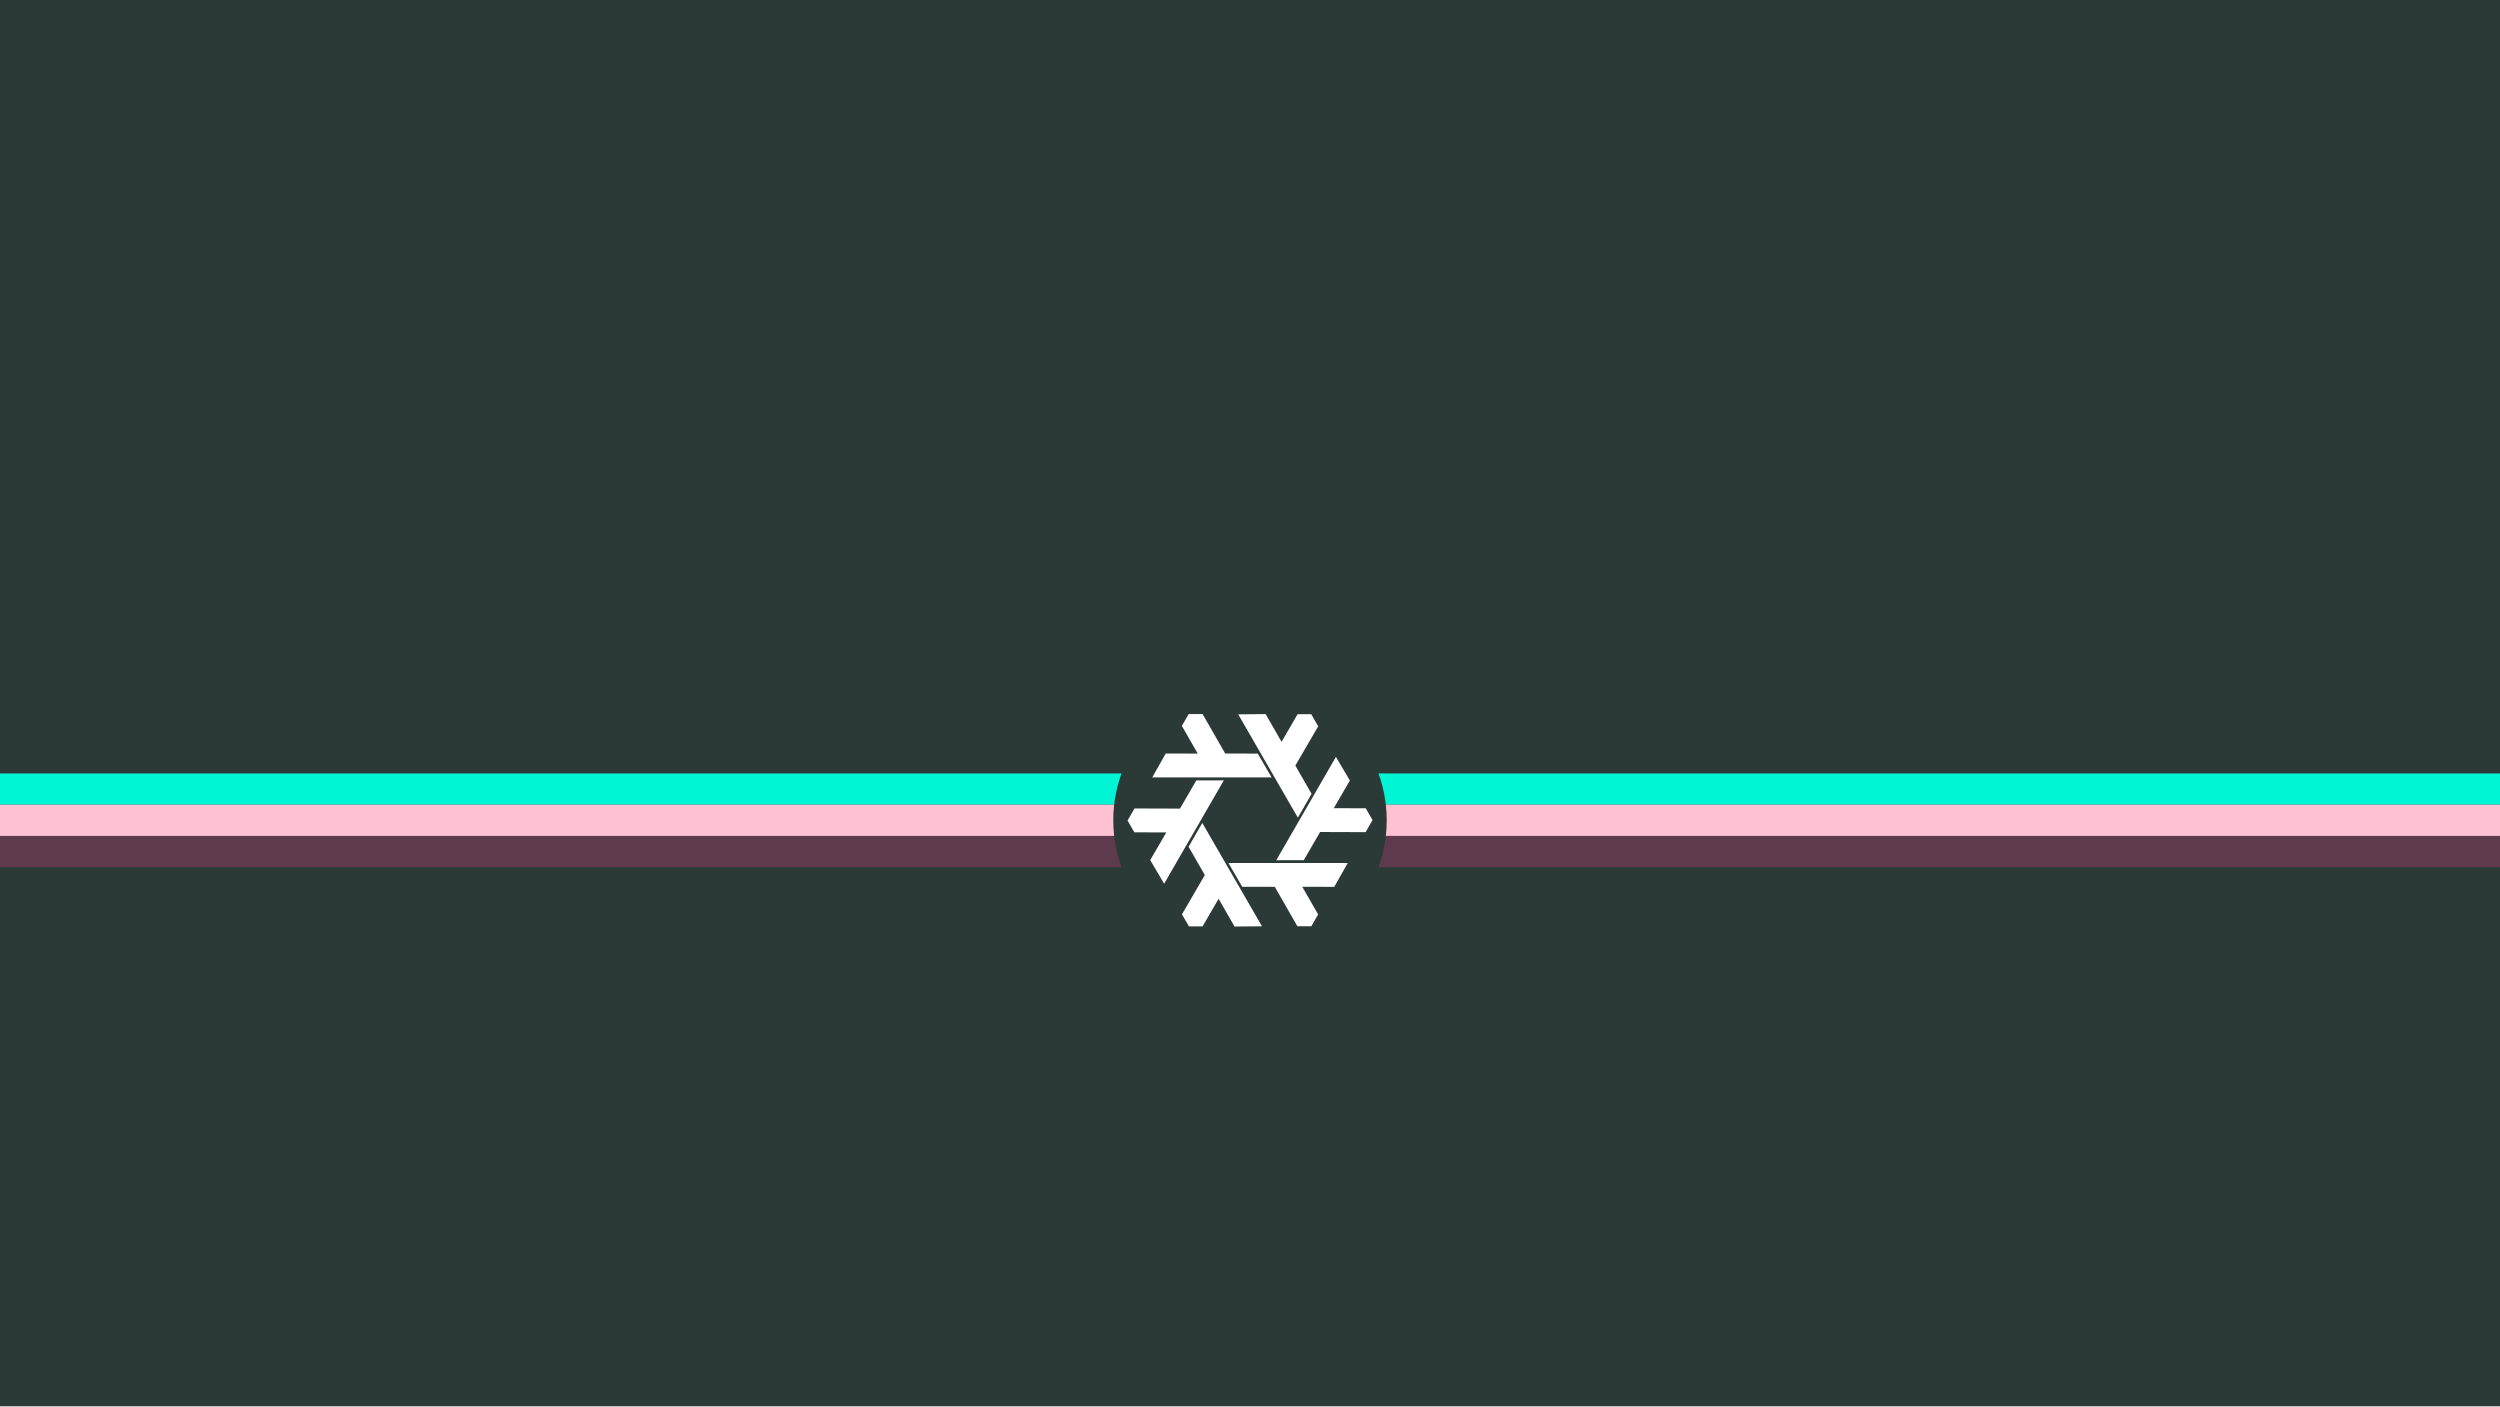
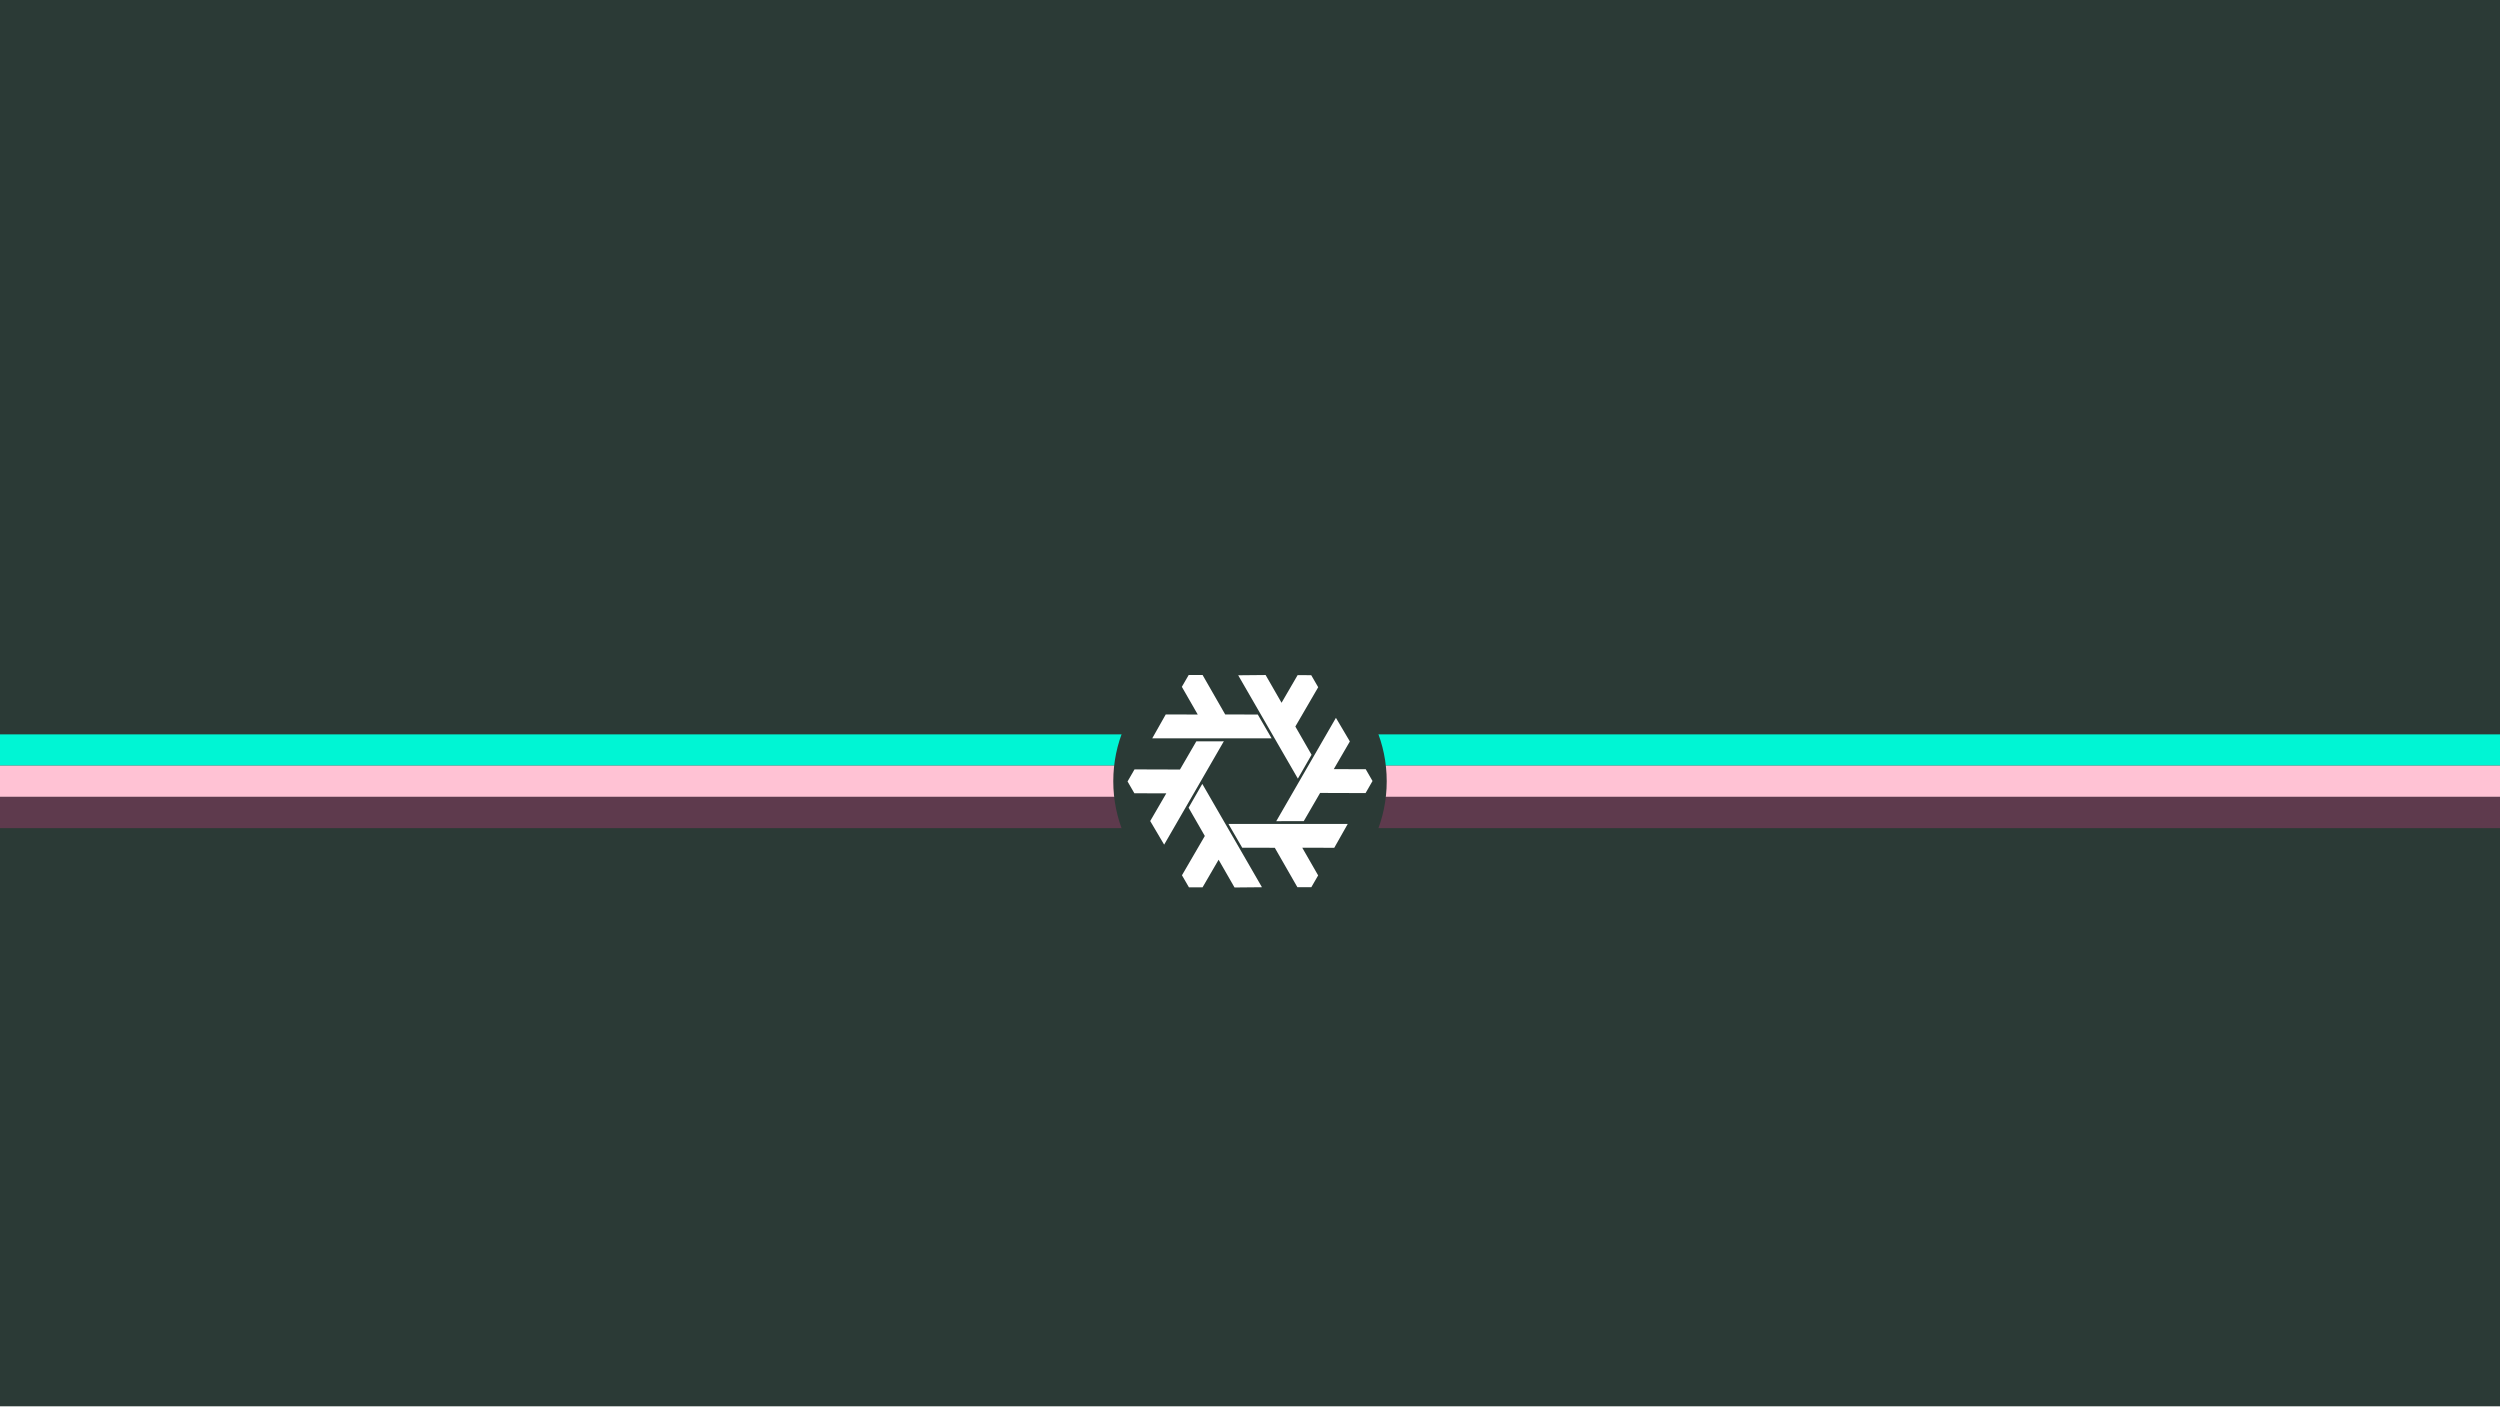
<svg xmlns="http://www.w3.org/2000/svg" viewBox="0 0 2560 1440" width="2560" height="1440">
  <rect width="2560" height="1440" fill="#2b3a36" />
-   <rect x="0" y="792" width="2560" height="32" fill="#00f5d4" />
-   <rect x="0" y="824" width="2560" height="32" fill="#ffc2d4" />
-   <rect x="0" y="856" width="2560" height="32" fill="#5e3a4d" />
-   <circle cx="1280" cy="840" r="140" fill="#2b3a36" />
-   <g transform="translate(1142.735, 718.79) scale(0.5)">
+   <rect x="0" y="752" width="2560" height="32" fill="#00f5d4" />
+   <rect x="0" y="784" width="2560" height="32" fill="#ffc2d4" />
+   <rect x="0" y="816" width="2560" height="32" fill="#5e3a4d" />
+   <circle cx="1280" cy="800" r="140" fill="#2b3a36" />
+   <g transform="translate(1142.735, 678.79) scale(0.5)">
    <g transform="translate(-132.5822, 958.0402)">
      <path fill="#ffffff" d="m 309.404,-710.252 122.197,211.675 -56.157,0.527 -32.624,-56.869 -32.856,56.565 -27.902,-0.011 -14.291,-24.69 46.81,-80.49 -33.229,-57.826 z" />
      <path fill="#ffffff" d="m 353.509,-797.443 -122.218,211.663 -28.535,-48.37 32.938,-56.688 -65.415,-0.172 -13.941,-24.17 14.236,-24.721 93.112,0.294 33.464,-57.69 z" />
      <path fill="#ffffff" d="m 362.885,-628.243 244.414,0.012 -27.622,48.897 -65.562,-0.182 32.559,56.737 -13.961,24.159 -28.527,0.032 -46.301,-80.784 -66.693,-0.135 z" />
      <path fill="#ffffff" d="m 505.143,-720.989 -122.197,-211.675 56.157,-0.527 32.624,56.869 32.856,-56.565 27.902,0.011 14.291,24.69 -46.81,80.49 33.229,57.826 z" />
      <path fill="#ffffff" d="m 451.336,-803.533 -244.414,-0.012 27.622,-48.897 65.562,0.182 -32.559,-56.737 13.961,-24.159 28.527,-0.032 46.301,80.784 66.693,0.135 z" />
      <path fill="#ffffff" d="m 460.872,-633.842 122.218,-211.663 28.535,48.37 -32.938,56.688 65.415,0.172 13.941,24.17 -14.236,24.721 -93.112,-0.294 -33.464,57.69 z" />
    </g>
  </g>
</svg>
